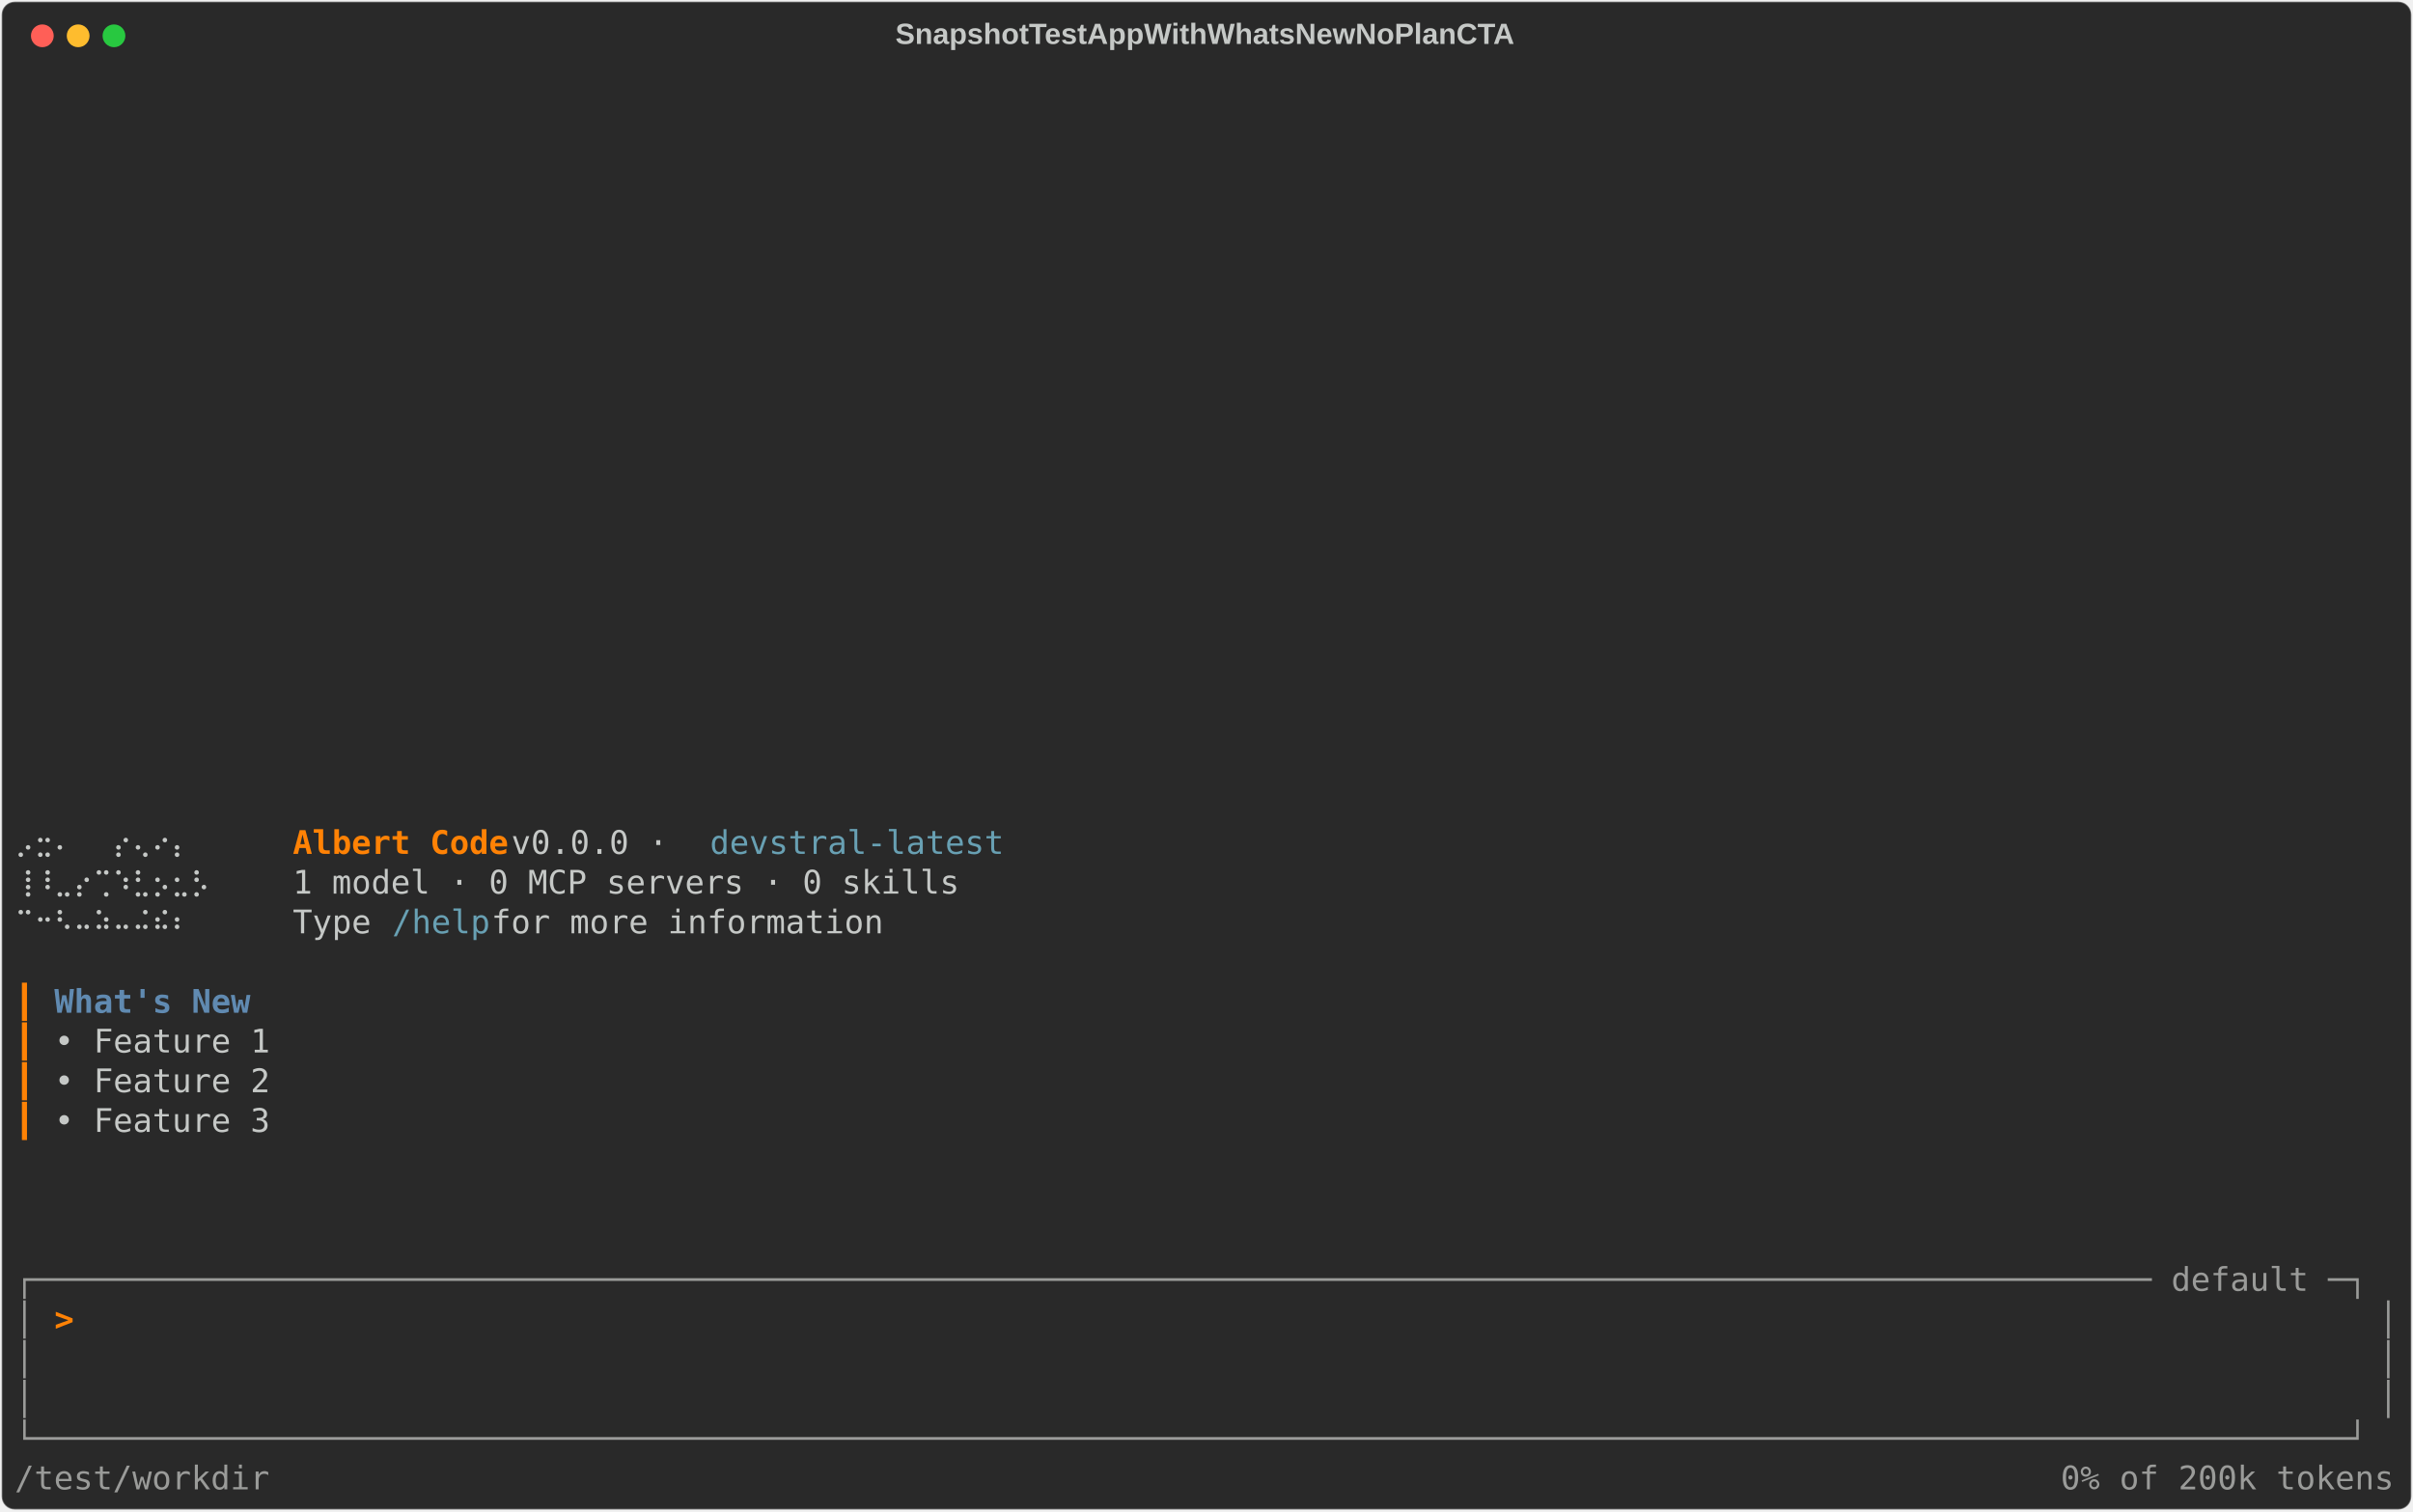
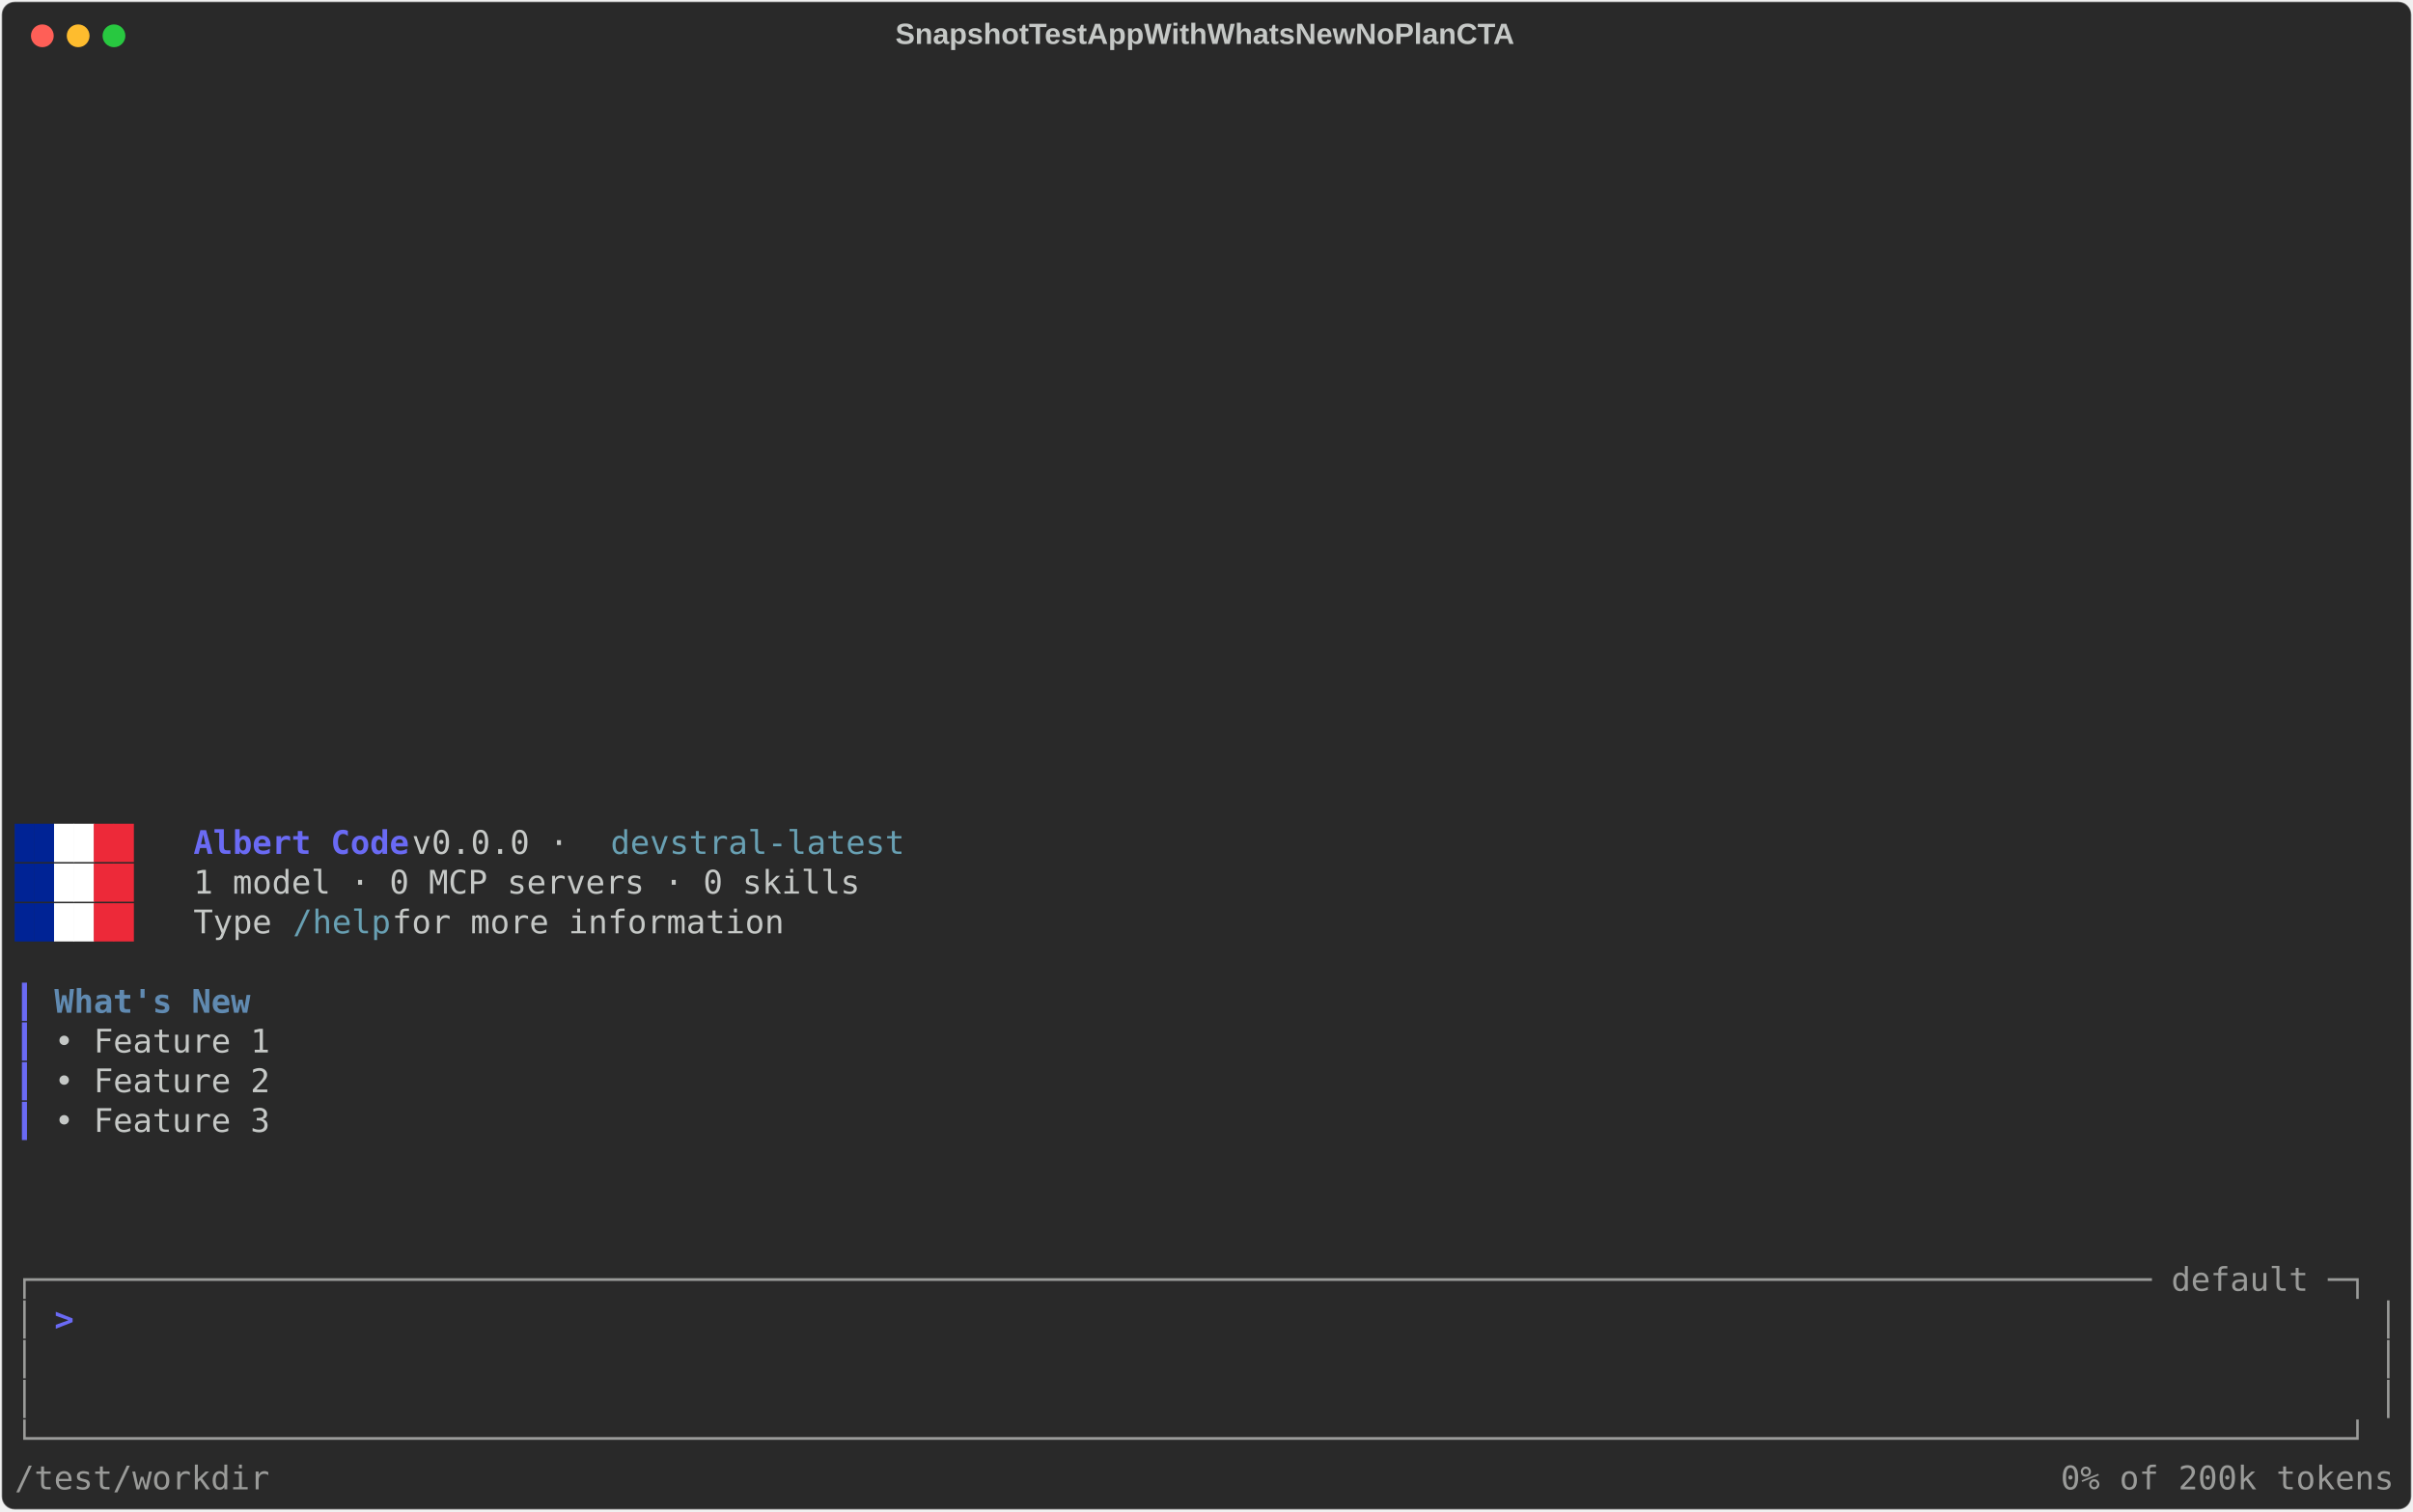
<svg xmlns="http://www.w3.org/2000/svg" class="rich-terminal" viewBox="0 0 1482 928.4">
  <style>

    @font-face {
        font-family: "Fira Code";
        src: local("FiraCode-Regular"),
                url("https://cdnjs.cloudflare.com/ajax/libs/firacode/6.2.0/woff2/FiraCode-Regular.woff2") format("woff2"),
                url("https://cdnjs.cloudflare.com/ajax/libs/firacode/6.2.0/woff/FiraCode-Regular.woff") format("woff");
        font-style: normal;
        font-weight: 400;
    }
    @font-face {
        font-family: "Fira Code";
        src: local("FiraCode-Bold"),
                url("https://cdnjs.cloudflare.com/ajax/libs/firacode/6.2.0/woff2/FiraCode-Bold.woff2") format("woff2"),
                url("https://cdnjs.cloudflare.com/ajax/libs/firacode/6.2.0/woff/FiraCode-Bold.woff") format("woff");
        font-style: bold;
        font-weight: 700;
    }

    .terminal-matrix {
        font-family: Fira Code, monospace;
        font-size: 20px;
        line-height: 24.4px;
        font-variant-east-asian: full-width;
    }

    .terminal-title {
        font-size: 18px;
        font-weight: bold;
        font-family: arial;
    }

    .terminal-r1 { fill: #c5c8c6 }
- .terminal-r2 { fill: #ff8205;font-weight: bold }
- .terminal-r3 { fill: #68a0b3 }
- .terminal-r4 { fill: #ff8205 }
- .terminal-r5 { fill: #608ab1;font-weight: bold }
- .terminal-r6 { fill: #9a9b99 }
+ .terminal-r2 { fill: #002395 }
+ .terminal-r3 { fill: #ffffff }
+ .terminal-r4 { fill: #ed2939 }
+ .terminal-r5 { fill: #6a6af4;font-weight: bold }
+ .terminal-r6 { fill: #68a0b3 }
+ .terminal-r7 { fill: #6a6af4 }
+ .terminal-r8 { fill: #608ab1;font-weight: bold }
+ .terminal-r9 { fill: #9a9b99 }
    </style>
  <defs>
    <clipPath id="terminal-clip-terminal">
      <rect x="0" y="0" width="1463.0" height="877.4" />
    </clipPath>
    <clipPath id="terminal-line-0">
      <rect x="0" y="1.5" width="1464" height="24.65" />
    </clipPath>
    <clipPath id="terminal-line-1">
      <rect x="0" y="25.9" width="1464" height="24.65" />
    </clipPath>
    <clipPath id="terminal-line-2">
      <rect x="0" y="50.3" width="1464" height="24.65" />
    </clipPath>
    <clipPath id="terminal-line-3">
      <rect x="0" y="74.7" width="1464" height="24.65" />
    </clipPath>
    <clipPath id="terminal-line-4">
      <rect x="0" y="99.1" width="1464" height="24.65" />
    </clipPath>
    <clipPath id="terminal-line-5">
      <rect x="0" y="123.5" width="1464" height="24.65" />
    </clipPath>
    <clipPath id="terminal-line-6">
      <rect x="0" y="147.9" width="1464" height="24.65" />
    </clipPath>
    <clipPath id="terminal-line-7">
      <rect x="0" y="172.3" width="1464" height="24.65" />
    </clipPath>
    <clipPath id="terminal-line-8">
      <rect x="0" y="196.7" width="1464" height="24.65" />
    </clipPath>
    <clipPath id="terminal-line-9">
      <rect x="0" y="221.1" width="1464" height="24.65" />
    </clipPath>
    <clipPath id="terminal-line-10">
      <rect x="0" y="245.5" width="1464" height="24.65" />
    </clipPath>
    <clipPath id="terminal-line-11">
      <rect x="0" y="269.9" width="1464" height="24.65" />
    </clipPath>
    <clipPath id="terminal-line-12">
      <rect x="0" y="294.3" width="1464" height="24.65" />
    </clipPath>
    <clipPath id="terminal-line-13">
      <rect x="0" y="318.7" width="1464" height="24.65" />
    </clipPath>
    <clipPath id="terminal-line-14">
      <rect x="0" y="343.1" width="1464" height="24.65" />
    </clipPath>
    <clipPath id="terminal-line-15">
      <rect x="0" y="367.5" width="1464" height="24.65" />
    </clipPath>
    <clipPath id="terminal-line-16">
      <rect x="0" y="391.9" width="1464" height="24.65" />
    </clipPath>
    <clipPath id="terminal-line-17">
      <rect x="0" y="416.3" width="1464" height="24.65" />
    </clipPath>
    <clipPath id="terminal-line-18">
      <rect x="0" y="440.7" width="1464" height="24.65" />
    </clipPath>
    <clipPath id="terminal-line-19">
      <rect x="0" y="465.1" width="1464" height="24.65" />
    </clipPath>
    <clipPath id="terminal-line-20">
      <rect x="0" y="489.5" width="1464" height="24.65" />
    </clipPath>
    <clipPath id="terminal-line-21">
      <rect x="0" y="513.9" width="1464" height="24.65" />
    </clipPath>
    <clipPath id="terminal-line-22">
      <rect x="0" y="538.3" width="1464" height="24.65" />
    </clipPath>
    <clipPath id="terminal-line-23">
      <rect x="0" y="562.7" width="1464" height="24.65" />
    </clipPath>
    <clipPath id="terminal-line-24">
      <rect x="0" y="587.1" width="1464" height="24.65" />
    </clipPath>
    <clipPath id="terminal-line-25">
      <rect x="0" y="611.5" width="1464" height="24.65" />
    </clipPath>
    <clipPath id="terminal-line-26">
      <rect x="0" y="635.9" width="1464" height="24.65" />
    </clipPath>
    <clipPath id="terminal-line-27">
      <rect x="0" y="660.3" width="1464" height="24.65" />
    </clipPath>
    <clipPath id="terminal-line-28">
      <rect x="0" y="684.7" width="1464" height="24.65" />
    </clipPath>
    <clipPath id="terminal-line-29">
      <rect x="0" y="709.1" width="1464" height="24.65" />
    </clipPath>
    <clipPath id="terminal-line-30">
      <rect x="0" y="733.5" width="1464" height="24.65" />
    </clipPath>
    <clipPath id="terminal-line-31">
      <rect x="0" y="757.9" width="1464" height="24.65" />
    </clipPath>
    <clipPath id="terminal-line-32">
      <rect x="0" y="782.3" width="1464" height="24.65" />
    </clipPath>
    <clipPath id="terminal-line-33">
      <rect x="0" y="806.7" width="1464" height="24.65" />
    </clipPath>
    <clipPath id="terminal-line-34">
      <rect x="0" y="831.1" width="1464" height="24.65" />
    </clipPath>
  </defs>
  <rect fill="#292929" stroke="rgba(255,255,255,0.35)" stroke-width="1" x="1" y="1" width="1480" height="926.4" rx="8" />
  <text class="terminal-title" fill="#c5c8c6" text-anchor="middle" x="740" y="27">SnapshotTestAppWithWhatsNewNoPlanCTA</text>
  <g transform="translate(26,22)">
    <circle cx="0" cy="0" r="7" fill="#ff5f57" />
    <circle cx="22" cy="0" r="7" fill="#febc2e" />
    <circle cx="44" cy="0" r="7" fill="#28c840" />
  </g>
  <g transform="translate(9, 41)" clip-path="url(#terminal-clip-terminal)">
    <g class="terminal-matrix">
      <text class="terminal-r1" x="1464" y="20" textLength="12.2" clip-path="url(#terminal-line-0)">
</text>
      <text class="terminal-r1" x="1464" y="44.4" textLength="12.2" clip-path="url(#terminal-line-1)">
</text>
      <text class="terminal-r1" x="1464" y="68.8" textLength="12.2" clip-path="url(#terminal-line-2)">
</text>
      <text class="terminal-r1" x="1464" y="93.2" textLength="12.2" clip-path="url(#terminal-line-3)">
</text>
      <text class="terminal-r1" x="1464" y="117.6" textLength="12.2" clip-path="url(#terminal-line-4)">
</text>
      <text class="terminal-r1" x="1464" y="142" textLength="12.2" clip-path="url(#terminal-line-5)">
</text>
      <text class="terminal-r1" x="1464" y="166.4" textLength="12.2" clip-path="url(#terminal-line-6)">
</text>
      <text class="terminal-r1" x="1464" y="190.8" textLength="12.2" clip-path="url(#terminal-line-7)">
</text>
      <text class="terminal-r1" x="1464" y="215.2" textLength="12.2" clip-path="url(#terminal-line-8)">
</text>
      <text class="terminal-r1" x="1464" y="239.6" textLength="12.2" clip-path="url(#terminal-line-9)">
</text>
      <text class="terminal-r1" x="1464" y="264" textLength="12.2" clip-path="url(#terminal-line-10)">
</text>
      <text class="terminal-r1" x="1464" y="288.4" textLength="12.2" clip-path="url(#terminal-line-11)">
</text>
      <text class="terminal-r1" x="1464" y="312.8" textLength="12.2" clip-path="url(#terminal-line-12)">
</text>
      <text class="terminal-r1" x="1464" y="337.2" textLength="12.2" clip-path="url(#terminal-line-13)">
</text>
      <text class="terminal-r1" x="1464" y="361.6" textLength="12.2" clip-path="url(#terminal-line-14)">
</text>
      <text class="terminal-r1" x="1464" y="386" textLength="12.2" clip-path="url(#terminal-line-15)">
</text>
      <text class="terminal-r1" x="1464" y="410.4" textLength="12.2" clip-path="url(#terminal-line-16)">
</text>
      <text class="terminal-r1" x="1464" y="434.8" textLength="12.2" clip-path="url(#terminal-line-17)">
</text>
      <text class="terminal-r1" x="1464" y="459.2" textLength="12.2" clip-path="url(#terminal-line-18)">
</text>
-       <text class="terminal-r1" x="0" y="483.6" textLength="134.2" clip-path="url(#terminal-line-19)">  ⡠⣒⠄  ⡔⢄⠔⡄</text>
-       <text class="terminal-r2" x="170.8" y="483.6" textLength="134.2" clip-path="url(#terminal-line-19)">Albert Code</text>
-       <text class="terminal-r1" x="305" y="483.6" textLength="122" clip-path="url(#terminal-line-19)"> v0.0.0 · </text>
-       <text class="terminal-r3" x="427" y="483.6" textLength="183" clip-path="url(#terminal-line-19)">devstral-latest</text>
+       <text class="terminal-r2" x="0" y="483.6" textLength="12.2" clip-path="url(#terminal-line-19)">█</text>
+       <text class="terminal-r2" x="12.2" y="483.6" textLength="12.2" clip-path="url(#terminal-line-19)">█</text>
+       <text class="terminal-r3" x="24.4" y="483.6" textLength="12.2" clip-path="url(#terminal-line-19)">█</text>
+       <text class="terminal-r3" x="36.6" y="483.6" textLength="12.2" clip-path="url(#terminal-line-19)">█</text>
+       <text class="terminal-r4" x="48.8" y="483.6" textLength="12.2" clip-path="url(#terminal-line-19)">█</text>
+       <text class="terminal-r4" x="61" y="483.6" textLength="12.2" clip-path="url(#terminal-line-19)">█</text>
+       <text class="terminal-r5" x="109.8" y="483.6" textLength="134.2" clip-path="url(#terminal-line-19)">Albert Code</text>
+       <text class="terminal-r1" x="244" y="483.6" textLength="122" clip-path="url(#terminal-line-19)"> v0.0.0 · </text>
+       <text class="terminal-r6" x="366" y="483.6" textLength="183" clip-path="url(#terminal-line-19)">devstral-latest</text>
      <text class="terminal-r1" x="1464" y="483.6" textLength="12.2" clip-path="url(#terminal-line-19)">
</text>
-       <text class="terminal-r1" x="0" y="508" textLength="134.2" clip-path="url(#terminal-line-20)"> ⢸⠸⣀⡔⢉⠱⣃⡢⣂⡣</text>
-       <text class="terminal-r1" x="170.8" y="508" textLength="414.8" clip-path="url(#terminal-line-20)">1 model · 0 MCP servers · 0 skills</text>
+       <text class="terminal-r2" x="0" y="508" textLength="12.2" clip-path="url(#terminal-line-20)">█</text>
+       <text class="terminal-r2" x="12.2" y="508" textLength="12.2" clip-path="url(#terminal-line-20)">█</text>
+       <text class="terminal-r3" x="24.4" y="508" textLength="12.2" clip-path="url(#terminal-line-20)">█</text>
+       <text class="terminal-r3" x="36.6" y="508" textLength="12.2" clip-path="url(#terminal-line-20)">█</text>
+       <text class="terminal-r4" x="48.8" y="508" textLength="12.2" clip-path="url(#terminal-line-20)">█</text>
+       <text class="terminal-r4" x="61" y="508" textLength="12.2" clip-path="url(#terminal-line-20)">█</text>
+       <text class="terminal-r1" x="109.8" y="508" textLength="414.8" clip-path="url(#terminal-line-20)">1 model · 0 MCP servers · 0 skills</text>
      <text class="terminal-r1" x="1464" y="508" textLength="12.2" clip-path="url(#terminal-line-20)">
</text>
-       <text class="terminal-r1" x="0" y="532.4" textLength="134.2" clip-path="url(#terminal-line-21)">  ⠉⠒⠣⠤⠵⠤⠬⠮⠆</text>
-       <text class="terminal-r1" x="170.8" y="532.4" textLength="61" clip-path="url(#terminal-line-21)">Type </text>
-       <text class="terminal-r3" x="231.8" y="532.4" textLength="61" clip-path="url(#terminal-line-21)">/help</text>
-       <text class="terminal-r1" x="292.8" y="532.4" textLength="256.2" clip-path="url(#terminal-line-21)"> for more information</text>
+       <text class="terminal-r2" x="0" y="532.4" textLength="12.2" clip-path="url(#terminal-line-21)">█</text>
+       <text class="terminal-r2" x="12.2" y="532.4" textLength="12.2" clip-path="url(#terminal-line-21)">█</text>
+       <text class="terminal-r3" x="24.4" y="532.4" textLength="12.2" clip-path="url(#terminal-line-21)">█</text>
+       <text class="terminal-r3" x="36.6" y="532.4" textLength="12.2" clip-path="url(#terminal-line-21)">█</text>
+       <text class="terminal-r4" x="48.8" y="532.4" textLength="12.2" clip-path="url(#terminal-line-21)">█</text>
+       <text class="terminal-r4" x="61" y="532.4" textLength="12.2" clip-path="url(#terminal-line-21)">█</text>
+       <text class="terminal-r1" x="109.8" y="532.4" textLength="61" clip-path="url(#terminal-line-21)">Type </text>
+       <text class="terminal-r6" x="170.8" y="532.4" textLength="61" clip-path="url(#terminal-line-21)">/help</text>
+       <text class="terminal-r1" x="231.8" y="532.4" textLength="256.2" clip-path="url(#terminal-line-21)"> for more information</text>
      <text class="terminal-r1" x="1464" y="532.4" textLength="12.2" clip-path="url(#terminal-line-21)">
</text>
      <text class="terminal-r1" x="1464" y="556.8" textLength="12.2" clip-path="url(#terminal-line-22)">
</text>
-       <text class="terminal-r4" x="0" y="581.2" textLength="12.2" clip-path="url(#terminal-line-23)">┃</text>
-       <text class="terminal-r5" x="24.4" y="581.2" textLength="122" clip-path="url(#terminal-line-23)">What's New</text>
+       <text class="terminal-r7" x="0" y="581.2" textLength="12.2" clip-path="url(#terminal-line-23)">┃</text>
+       <text class="terminal-r8" x="24.4" y="581.2" textLength="122" clip-path="url(#terminal-line-23)">What's New</text>
      <text class="terminal-r1" x="1464" y="581.2" textLength="12.2" clip-path="url(#terminal-line-23)">
</text>
-       <text class="terminal-r4" x="0" y="605.6" textLength="12.2" clip-path="url(#terminal-line-24)">┃</text>
+       <text class="terminal-r7" x="0" y="605.6" textLength="12.2" clip-path="url(#terminal-line-24)">┃</text>
      <text class="terminal-r1" x="24.4" y="605.6" textLength="134.2" clip-path="url(#terminal-line-24)">• Feature 1</text>
      <text class="terminal-r1" x="1464" y="605.6" textLength="12.2" clip-path="url(#terminal-line-24)">
</text>
-       <text class="terminal-r4" x="0" y="630" textLength="12.2" clip-path="url(#terminal-line-25)">┃</text>
+       <text class="terminal-r7" x="0" y="630" textLength="12.2" clip-path="url(#terminal-line-25)">┃</text>
      <text class="terminal-r1" x="24.4" y="630" textLength="134.2" clip-path="url(#terminal-line-25)">• Feature 2</text>
      <text class="terminal-r1" x="1464" y="630" textLength="12.2" clip-path="url(#terminal-line-25)">
</text>
-       <text class="terminal-r4" x="0" y="654.4" textLength="12.2" clip-path="url(#terminal-line-26)">┃</text>
+       <text class="terminal-r7" x="0" y="654.4" textLength="12.2" clip-path="url(#terminal-line-26)">┃</text>
      <text class="terminal-r1" x="24.4" y="654.4" textLength="134.2" clip-path="url(#terminal-line-26)">• Feature 3</text>
      <text class="terminal-r1" x="1464" y="654.4" textLength="12.2" clip-path="url(#terminal-line-26)">
</text>
      <text class="terminal-r1" x="1464" y="678.8" textLength="12.2" clip-path="url(#terminal-line-27)">
</text>
      <text class="terminal-r1" x="1464" y="703.2" textLength="12.2" clip-path="url(#terminal-line-28)">
</text>
      <text class="terminal-r1" x="1464" y="727.6" textLength="12.2" clip-path="url(#terminal-line-29)">
</text>
-       <text class="terminal-r6" x="0" y="752" textLength="1464" clip-path="url(#terminal-line-30)">┌──────────────────────────────────────────────────────────────────────────────────────────────────────────── default ─┐</text>
+       <text class="terminal-r9" x="0" y="752" textLength="1464" clip-path="url(#terminal-line-30)">┌──────────────────────────────────────────────────────────────────────────────────────────────────────────── default ─┐</text>
      <text class="terminal-r1" x="1464" y="752" textLength="12.2" clip-path="url(#terminal-line-30)">
</text>
-       <text class="terminal-r6" x="0" y="776.4" textLength="12.2" clip-path="url(#terminal-line-31)">│</text>
-       <text class="terminal-r2" x="24.4" y="776.4" textLength="12.2" clip-path="url(#terminal-line-31)">&gt;</text>
-       <text class="terminal-r6" x="1451.8" y="776.4" textLength="12.2" clip-path="url(#terminal-line-31)">│</text>
+       <text class="terminal-r9" x="0" y="776.4" textLength="12.2" clip-path="url(#terminal-line-31)">│</text>
+       <text class="terminal-r5" x="24.4" y="776.4" textLength="12.2" clip-path="url(#terminal-line-31)">&gt;</text>
+       <text class="terminal-r9" x="1451.8" y="776.4" textLength="12.2" clip-path="url(#terminal-line-31)">│</text>
      <text class="terminal-r1" x="1464" y="776.4" textLength="12.2" clip-path="url(#terminal-line-31)">
</text>
-       <text class="terminal-r6" x="0" y="800.8" textLength="12.2" clip-path="url(#terminal-line-32)">│</text>
-       <text class="terminal-r6" x="1451.8" y="800.8" textLength="12.2" clip-path="url(#terminal-line-32)">│</text>
+       <text class="terminal-r9" x="0" y="800.8" textLength="12.2" clip-path="url(#terminal-line-32)">│</text>
+       <text class="terminal-r9" x="1451.8" y="800.8" textLength="12.2" clip-path="url(#terminal-line-32)">│</text>
      <text class="terminal-r1" x="1464" y="800.8" textLength="12.2" clip-path="url(#terminal-line-32)">
</text>
-       <text class="terminal-r6" x="0" y="825.2" textLength="12.2" clip-path="url(#terminal-line-33)">│</text>
-       <text class="terminal-r6" x="1451.8" y="825.2" textLength="12.2" clip-path="url(#terminal-line-33)">│</text>
+       <text class="terminal-r9" x="0" y="825.2" textLength="12.2" clip-path="url(#terminal-line-33)">│</text>
+       <text class="terminal-r9" x="1451.8" y="825.2" textLength="12.2" clip-path="url(#terminal-line-33)">│</text>
      <text class="terminal-r1" x="1464" y="825.2" textLength="12.2" clip-path="url(#terminal-line-33)">
</text>
-       <text class="terminal-r6" x="0" y="849.6" textLength="1464" clip-path="url(#terminal-line-34)">└──────────────────────────────────────────────────────────────────────────────────────────────────────────────────────┘</text>
+       <text class="terminal-r9" x="0" y="849.6" textLength="1464" clip-path="url(#terminal-line-34)">└──────────────────────────────────────────────────────────────────────────────────────────────────────────────────────┘</text>
      <text class="terminal-r1" x="1464" y="849.6" textLength="12.2" clip-path="url(#terminal-line-34)">
</text>
-       <text class="terminal-r6" x="0" y="874" textLength="158.6" clip-path="url(#terminal-line-35)">/test/workdir</text>
-       <text class="terminal-r6" x="1256.6" y="874" textLength="207.4" clip-path="url(#terminal-line-35)">0% of 200k tokens</text>
+       <text class="terminal-r9" x="0" y="874" textLength="158.6" clip-path="url(#terminal-line-35)">/test/workdir</text>
+       <text class="terminal-r9" x="1256.6" y="874" textLength="207.4" clip-path="url(#terminal-line-35)">0% of 200k tokens</text>
    </g>
  </g>
</svg>
